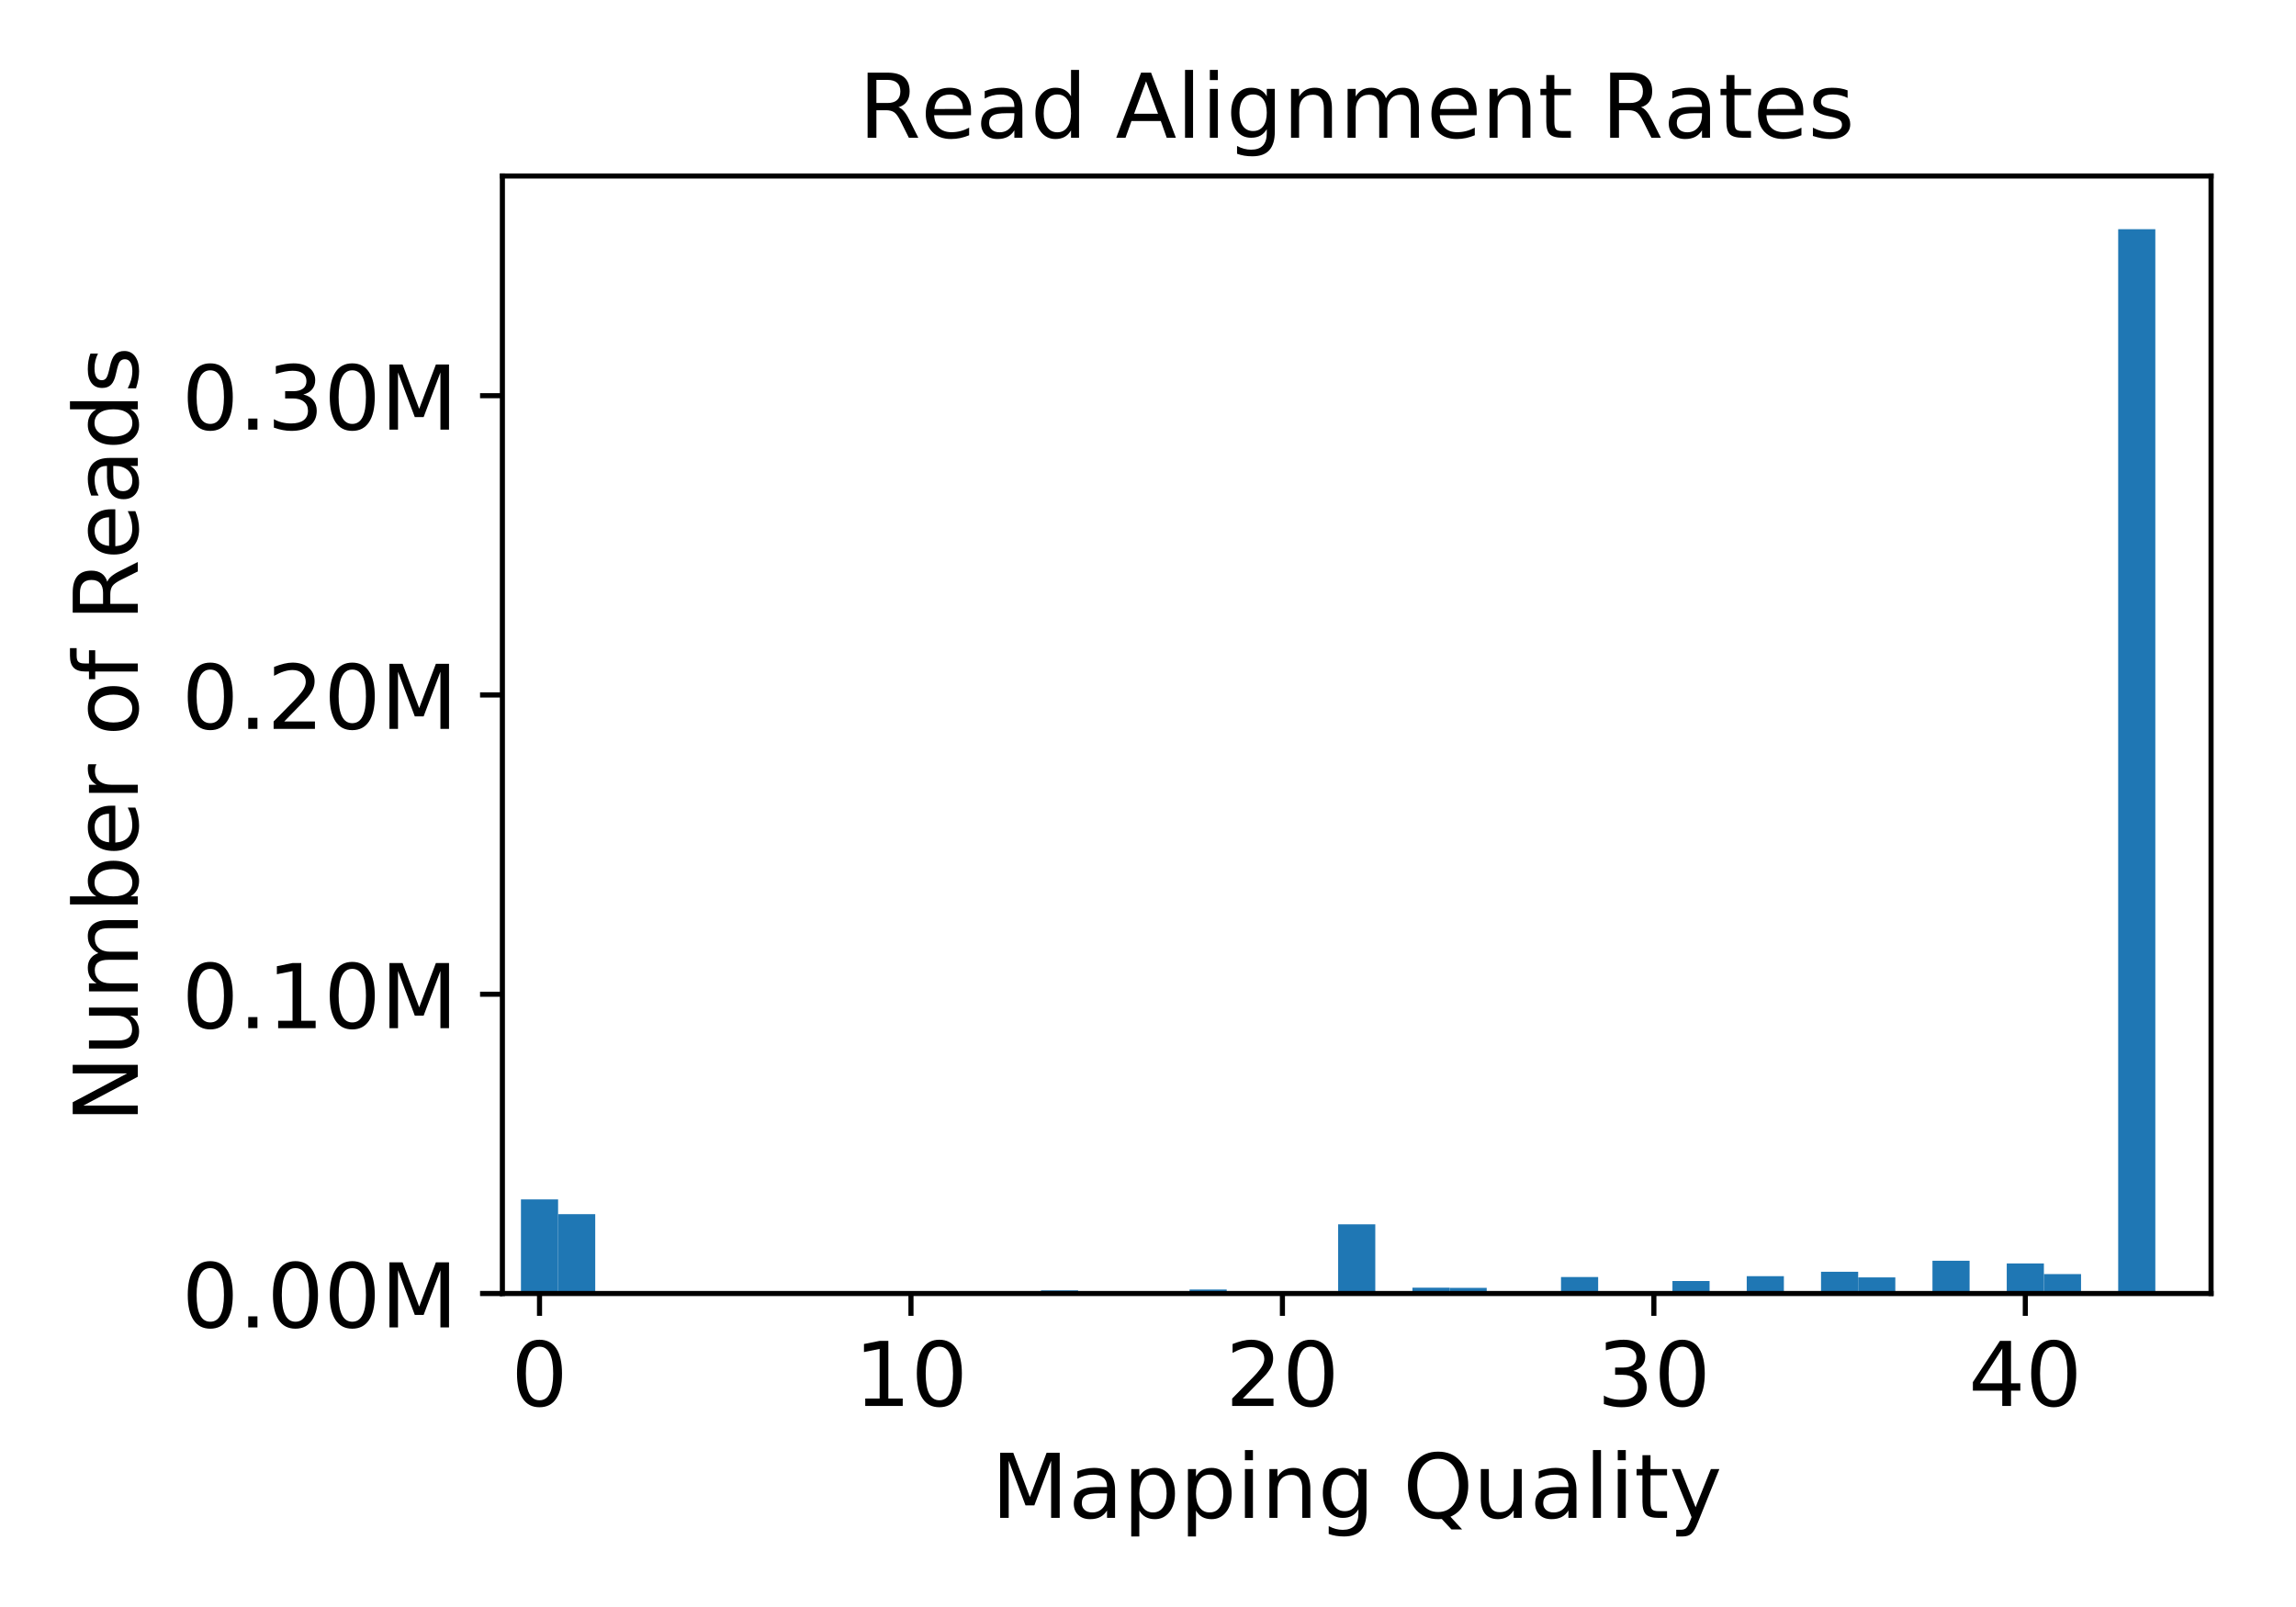
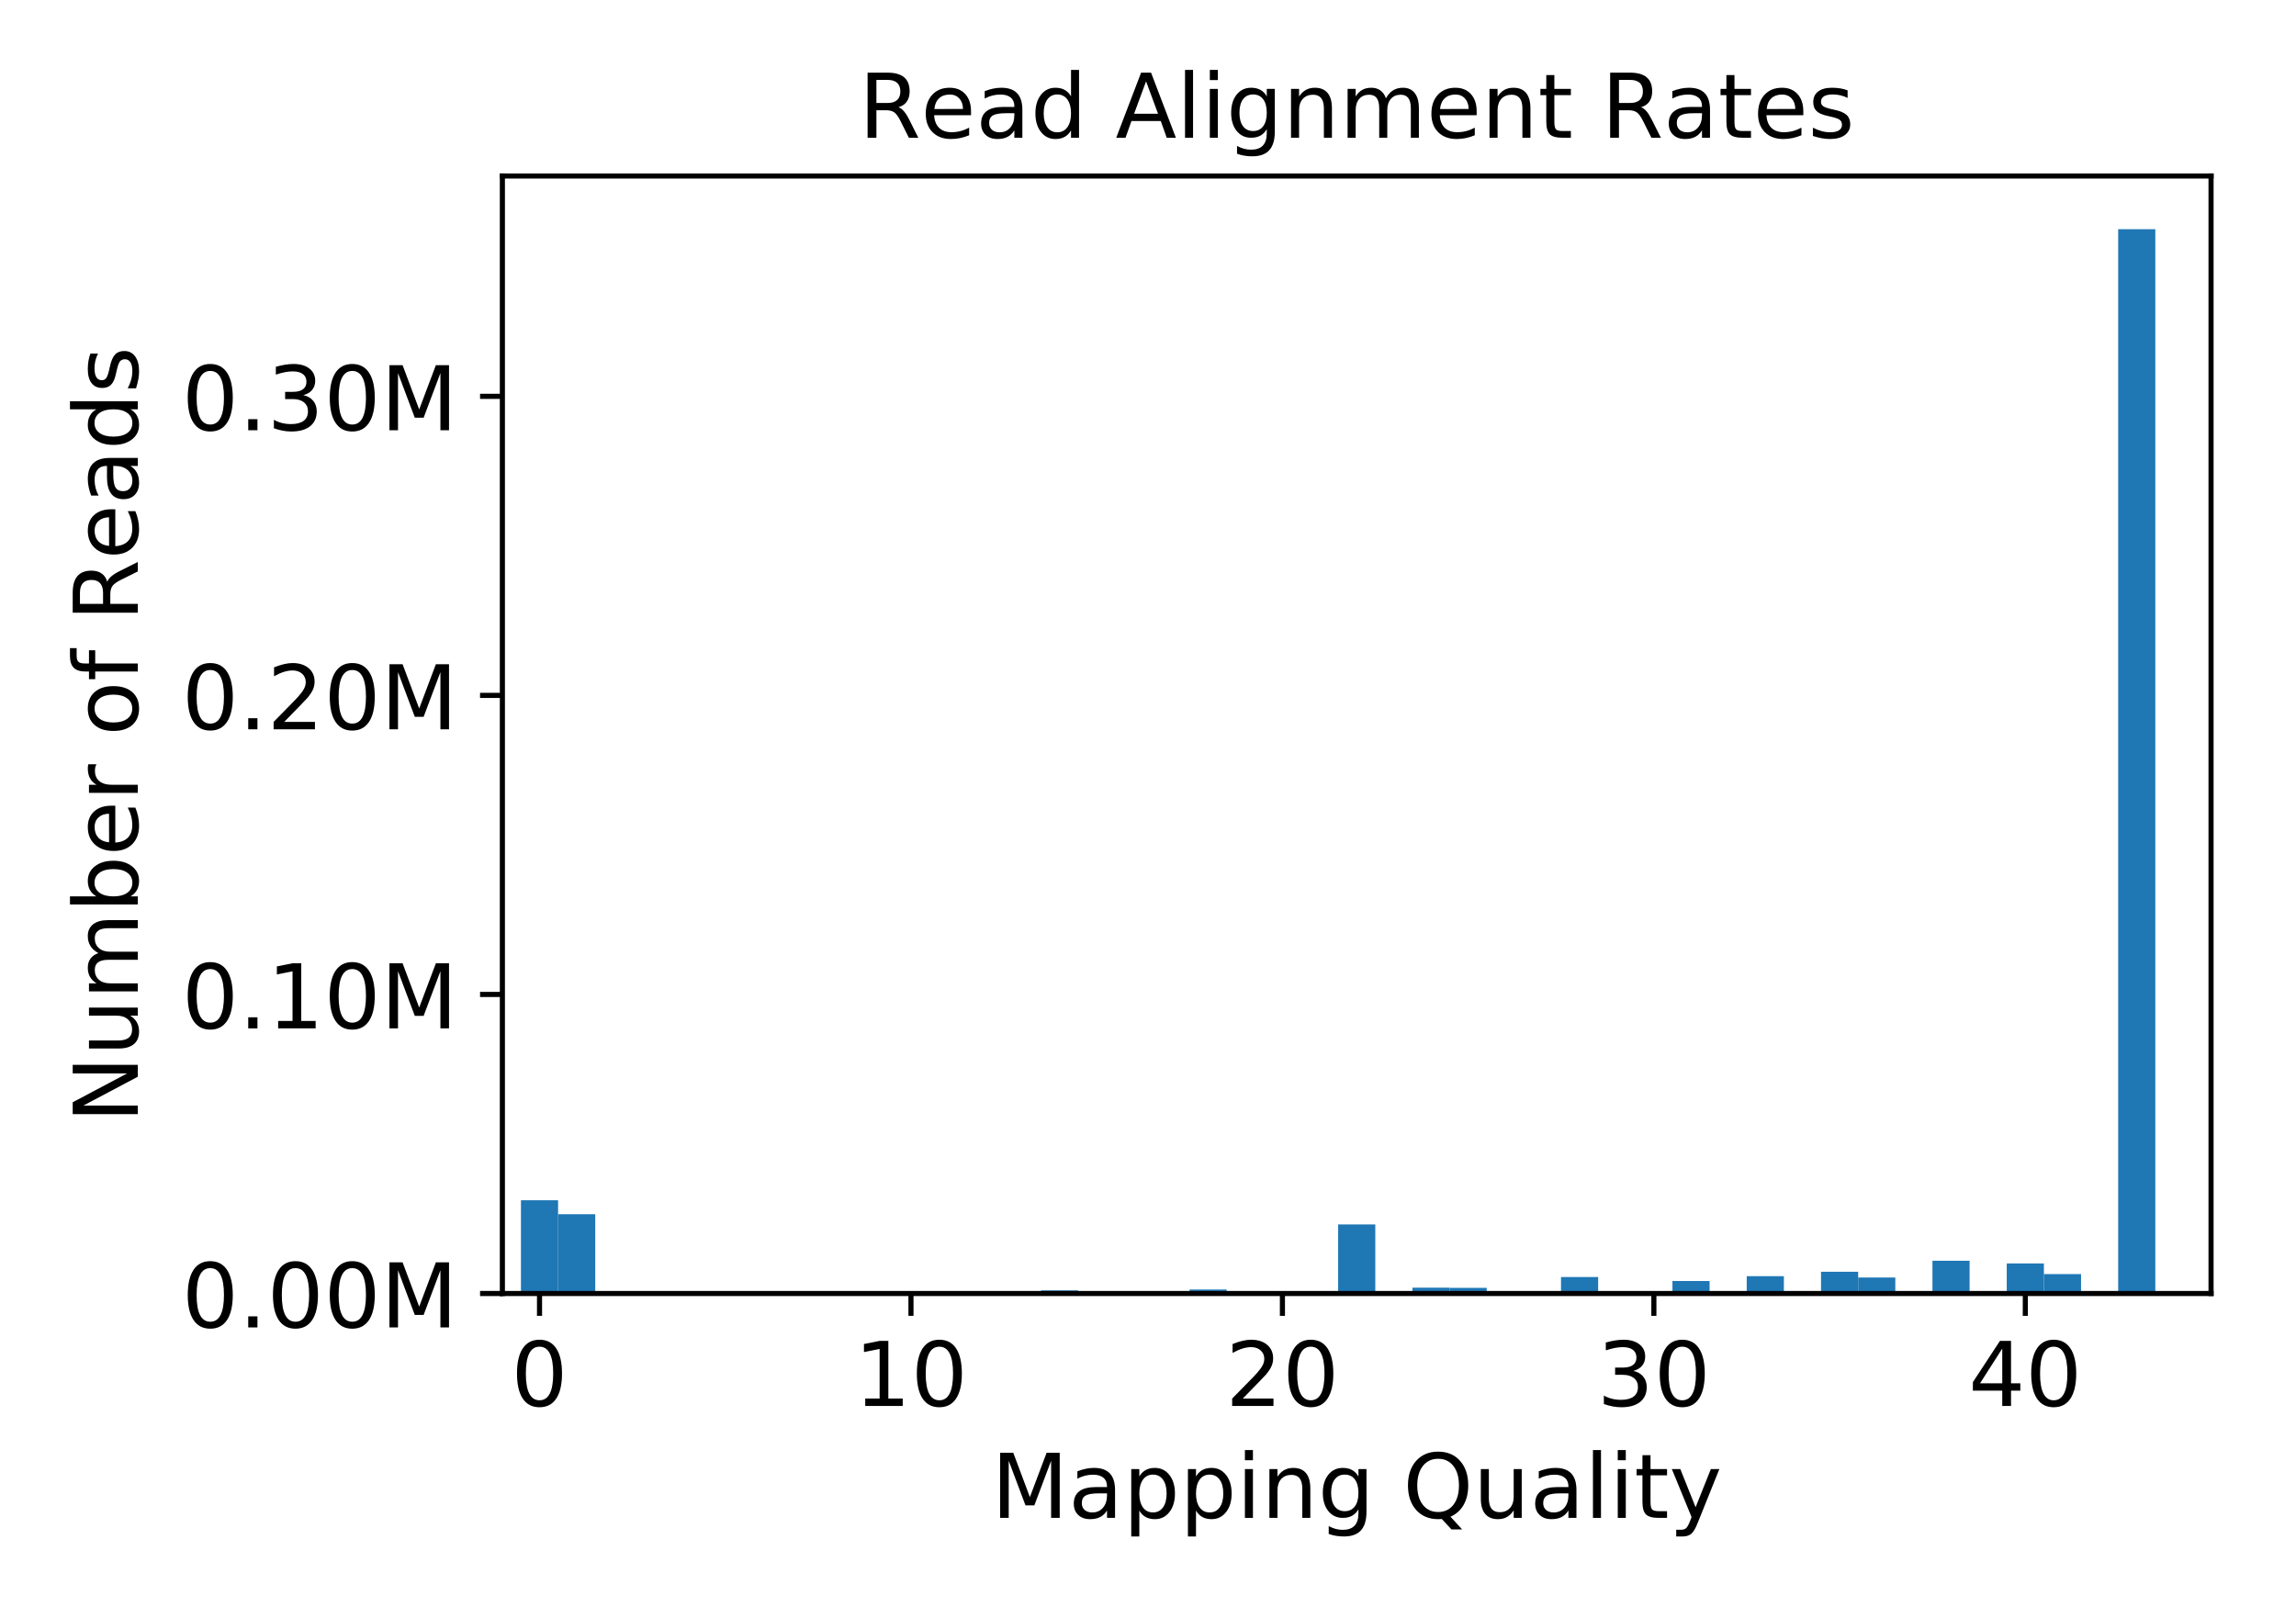
<svg xmlns="http://www.w3.org/2000/svg" xmlns:xlink="http://www.w3.org/1999/xlink" height="252pt" version="1.1" viewBox="0 0 360 252" width="360pt">
  <defs>
    <style type="text/css">
*{stroke-linecap:butt;stroke-linejoin:round;}
  </style>
  </defs>
  <g id="figure_1">
    <g id="patch_1">
      <path d="M 0 252  L 360 252  L 360 0  L 0 0  z " style="fill:#ffffff;" />
    </g>
    <g id="axes_1">
      <g id="patch_2">
        <path d="M 78.77 202.84  L 346.68 202.84  L 346.68 27.6  L 78.77 27.6  z " style="fill:#ffffff;" />
      </g>
      <g id="patch_3">
-         <path clip-path="url(#p0986127c9c)" d="M 81.682 202.84  L 87.506 202.84  L 87.506 188.084  L 81.682 188.084  z " style="fill:#1f77b4;" />
+         <path clip-path="url(#pb9f68a616e)" d="M 81.682 202.84  L 87.506 202.84  L 87.506 188.222  L 81.682 188.222  z " style="fill:#1f77b4;" />
      </g>
      <g id="patch_4">
-         <path clip-path="url(#p0986127c9c)" d="M 87.506 202.84  L 93.33 202.84  L 93.33 190.395  L 87.506 190.395  z " style="fill:#1f77b4;" />
+         <path clip-path="url(#pb9f68a616e)" d="M 87.506 202.84  L 93.33 202.84  L 93.33 190.405  L 87.506 190.405  z " style="fill:#1f77b4;" />
      </g>
      <g id="patch_5">
-         <path clip-path="url(#p0986127c9c)" d="M 93.33 202.84  L 99.154 202.84  L 99.154 202.825  L 93.33 202.825  z " style="fill:#1f77b4;" />
+         <path clip-path="url(#pb9f68a616e)" d="M 93.33 202.84  L 99.154 202.84  L 99.154 202.825  L 93.33 202.825  z " style="fill:#1f77b4;" />
      </g>
      <g id="patch_6">
-         <path clip-path="url(#p0986127c9c)" d="M 99.154 202.84  L 104.979 202.84  L 104.979 202.84  L 99.154 202.84  z " style="fill:#1f77b4;" />
+         <path clip-path="url(#pb9f68a616e)" d="M 99.154 202.84  L 104.979 202.84  L 104.979 202.84  L 99.154 202.84  z " style="fill:#1f77b4;" />
      </g>
      <g id="patch_7">
-         <path clip-path="url(#p0986127c9c)" d="M 104.979 202.84  L 110.803 202.84  L 110.803 202.84  L 104.979 202.84  z " style="fill:#1f77b4;" />
+         <path clip-path="url(#pb9f68a616e)" d="M 104.979 202.84  L 110.803 202.84  L 110.803 202.84  L 104.979 202.84  z " style="fill:#1f77b4;" />
      </g>
      <g id="patch_8">
-         <path clip-path="url(#p0986127c9c)" d="M 110.803 202.84  L 116.627 202.84  L 116.627 202.84  L 110.803 202.84  z " style="fill:#1f77b4;" />
+         <path clip-path="url(#pb9f68a616e)" d="M 110.803 202.84  L 116.627 202.84  L 116.627 202.84  L 110.803 202.84  z " style="fill:#1f77b4;" />
      </g>
      <g id="patch_9">
-         <path clip-path="url(#p0986127c9c)" d="M 116.627 202.84  L 122.451 202.84  L 122.451 202.84  L 116.627 202.84  z " style="fill:#1f77b4;" />
+         <path clip-path="url(#pb9f68a616e)" d="M 116.627 202.84  L 122.451 202.84  L 122.451 202.84  L 116.627 202.84  z " style="fill:#1f77b4;" />
      </g>
      <g id="patch_10">
-         <path clip-path="url(#p0986127c9c)" d="M 122.451 202.84  L 128.275 202.84  L 128.275 202.84  L 122.451 202.84  z " style="fill:#1f77b4;" />
+         <path clip-path="url(#pb9f68a616e)" d="M 122.451 202.84  L 128.275 202.84  L 128.275 202.84  L 122.451 202.84  z " style="fill:#1f77b4;" />
      </g>
      <g id="patch_11">
-         <path clip-path="url(#p0986127c9c)" d="M 128.275 202.84  L 134.099 202.84  L 134.099 202.84  L 128.275 202.84  z " style="fill:#1f77b4;" />
+         <path clip-path="url(#pb9f68a616e)" d="M 128.275 202.84  L 134.099 202.84  L 134.099 202.84  L 128.275 202.84  z " style="fill:#1f77b4;" />
      </g>
      <g id="patch_12">
-         <path clip-path="url(#p0986127c9c)" d="M 134.099 202.84  L 139.923 202.84  L 139.923 202.664  L 134.099 202.664  z " style="fill:#1f77b4;" />
+         <path clip-path="url(#pb9f68a616e)" d="M 134.099 202.84  L 139.923 202.84  L 139.923 202.665  L 134.099 202.665  z " style="fill:#1f77b4;" />
      </g>
      <g id="patch_13">
-         <path clip-path="url(#p0986127c9c)" d="M 139.923 202.84  L 145.748 202.84  L 145.748 202.84  L 139.923 202.84  z " style="fill:#1f77b4;" />
+         <path clip-path="url(#pb9f68a616e)" d="M 139.923 202.84  L 145.748 202.84  L 145.748 202.84  L 139.923 202.84  z " style="fill:#1f77b4;" />
      </g>
      <g id="patch_14">
-         <path clip-path="url(#p0986127c9c)" d="M 145.748 202.84  L 151.572 202.84  L 151.572 202.827  L 145.748 202.827  z " style="fill:#1f77b4;" />
+         <path clip-path="url(#pb9f68a616e)" d="M 145.748 202.84  L 151.572 202.84  L 151.572 202.827  L 145.748 202.827  z " style="fill:#1f77b4;" />
      </g>
      <g id="patch_15">
-         <path clip-path="url(#p0986127c9c)" d="M 151.572 202.84  L 157.396 202.84  L 157.396 202.825  L 151.572 202.825  z " style="fill:#1f77b4;" />
+         <path clip-path="url(#pb9f68a616e)" d="M 151.572 202.84  L 157.396 202.84  L 157.396 202.825  L 151.572 202.825  z " style="fill:#1f77b4;" />
      </g>
      <g id="patch_16">
-         <path clip-path="url(#p0986127c9c)" d="M 157.396 202.84  L 163.22 202.84  L 163.22 202.84  L 157.396 202.84  z " style="fill:#1f77b4;" />
+         <path clip-path="url(#pb9f68a616e)" d="M 157.396 202.84  L 163.22 202.84  L 163.22 202.84  L 157.396 202.84  z " style="fill:#1f77b4;" />
      </g>
      <g id="patch_17">
-         <path clip-path="url(#p0986127c9c)" d="M 163.22 202.84  L 169.044 202.84  L 169.044 202.351  L 163.22 202.351  z " style="fill:#1f77b4;" />
+         <path clip-path="url(#pb9f68a616e)" d="M 163.22 202.84  L 169.044 202.84  L 169.044 202.35  L 163.22 202.35  z " style="fill:#1f77b4;" />
      </g>
      <g id="patch_18">
-         <path clip-path="url(#p0986127c9c)" d="M 169.044 202.84  L 174.868 202.84  L 174.868 202.84  L 169.044 202.84  z " style="fill:#1f77b4;" />
+         <path clip-path="url(#pb9f68a616e)" d="M 169.044 202.84  L 174.868 202.84  L 174.868 202.84  L 169.044 202.84  z " style="fill:#1f77b4;" />
      </g>
      <g id="patch_19">
-         <path clip-path="url(#p0986127c9c)" d="M 174.868 202.84  L 180.692 202.84  L 180.692 202.741  L 174.868 202.741  z " style="fill:#1f77b4;" />
+         <path clip-path="url(#pb9f68a616e)" d="M 174.868 202.84  L 180.692 202.84  L 180.692 202.741  L 174.868 202.741  z " style="fill:#1f77b4;" />
      </g>
      <g id="patch_20">
-         <path clip-path="url(#p0986127c9c)" d="M 180.692 202.84  L 186.516 202.84  L 186.516 202.817  L 180.692 202.817  z " style="fill:#1f77b4;" />
+         <path clip-path="url(#pb9f68a616e)" d="M 180.692 202.84  L 186.516 202.84  L 186.516 202.82  L 180.692 202.82  z " style="fill:#1f77b4;" />
      </g>
      <g id="patch_21">
-         <path clip-path="url(#p0986127c9c)" d="M 186.516 202.84  L 192.341 202.84  L 192.341 202.213  L 186.516 202.213  z " style="fill:#1f77b4;" />
+         <path clip-path="url(#pb9f68a616e)" d="M 186.516 202.84  L 192.341 202.84  L 192.341 202.215  L 186.516 202.215  z " style="fill:#1f77b4;" />
      </g>
      <g id="patch_22">
-         <path clip-path="url(#p0986127c9c)" d="M 192.341 202.84  L 198.165 202.84  L 198.165 202.84  L 192.341 202.84  z " style="fill:#1f77b4;" />
+         <path clip-path="url(#pb9f68a616e)" d="M 192.341 202.84  L 198.165 202.84  L 198.165 202.84  L 192.341 202.84  z " style="fill:#1f77b4;" />
      </g>
      <g id="patch_23">
-         <path clip-path="url(#p0986127c9c)" d="M 198.165 202.84  L 203.989 202.84  L 203.989 202.84  L 198.165 202.84  z " style="fill:#1f77b4;" />
+         <path clip-path="url(#pb9f68a616e)" d="M 198.165 202.84  L 203.989 202.84  L 203.989 202.84  L 198.165 202.84  z " style="fill:#1f77b4;" />
      </g>
      <g id="patch_24">
-         <path clip-path="url(#p0986127c9c)" d="M 203.989 202.84  L 209.813 202.84  L 209.813 202.787  L 203.989 202.787  z " style="fill:#1f77b4;" />
+         <path clip-path="url(#pb9f68a616e)" d="M 203.989 202.84  L 209.813 202.84  L 209.813 202.79  L 203.989 202.79  z " style="fill:#1f77b4;" />
      </g>
      <g id="patch_25">
-         <path clip-path="url(#p0986127c9c)" d="M 209.813 202.84  L 215.637 202.84  L 215.637 191.991  L 209.813 191.991  z " style="fill:#1f77b4;" />
+         <path clip-path="url(#pb9f68a616e)" d="M 209.813 202.84  L 215.637 202.84  L 215.637 192.007  L 209.813 192.007  z " style="fill:#1f77b4;" />
      </g>
      <g id="patch_26">
-         <path clip-path="url(#p0986127c9c)" d="M 215.637 202.84  L 221.461 202.84  L 221.461 202.84  L 215.637 202.84  z " style="fill:#1f77b4;" />
+         <path clip-path="url(#pb9f68a616e)" d="M 215.637 202.84  L 221.461 202.84  L 221.461 202.84  L 215.637 202.84  z " style="fill:#1f77b4;" />
      </g>
      <g id="patch_27">
-         <path clip-path="url(#p0986127c9c)" d="M 221.461 202.84  L 227.285 202.84  L 227.285 201.923  L 221.461 201.923  z " style="fill:#1f77b4;" />
+         <path clip-path="url(#pb9f68a616e)" d="M 221.461 202.84  L 227.285 202.84  L 227.285 201.925  L 221.461 201.925  z " style="fill:#1f77b4;" />
      </g>
      <g id="patch_28">
-         <path clip-path="url(#p0986127c9c)" d="M 227.285 202.84  L 233.109 202.84  L 233.109 201.955  L 227.285 201.955  z " style="fill:#1f77b4;" />
+         <path clip-path="url(#pb9f68a616e)" d="M 227.285 202.84  L 233.109 202.84  L 233.109 201.956  L 227.285 201.956  z " style="fill:#1f77b4;" />
      </g>
      <g id="patch_29">
-         <path clip-path="url(#p0986127c9c)" d="M 233.109 202.84  L 238.934 202.84  L 238.934 202.84  L 233.109 202.84  z " style="fill:#1f77b4;" />
+         <path clip-path="url(#pb9f68a616e)" d="M 233.109 202.84  L 238.934 202.84  L 238.934 202.84  L 233.109 202.84  z " style="fill:#1f77b4;" />
      </g>
      <g id="patch_30">
-         <path clip-path="url(#p0986127c9c)" d="M 238.934 202.84  L 244.758 202.84  L 244.758 202.84  L 238.934 202.84  z " style="fill:#1f77b4;" />
+         <path clip-path="url(#pb9f68a616e)" d="M 238.934 202.84  L 244.758 202.84  L 244.758 202.84  L 238.934 202.84  z " style="fill:#1f77b4;" />
      </g>
      <g id="patch_31">
-         <path clip-path="url(#p0986127c9c)" d="M 244.758 202.84  L 250.582 202.84  L 250.582 200.253  L 244.758 200.253  z " style="fill:#1f77b4;" />
+         <path clip-path="url(#pb9f68a616e)" d="M 244.758 202.84  L 250.582 202.84  L 250.582 200.254  L 244.758 200.254  z " style="fill:#1f77b4;" />
      </g>
      <g id="patch_32">
-         <path clip-path="url(#p0986127c9c)" d="M 250.582 202.84  L 256.406 202.84  L 256.406 202.84  L 250.582 202.84  z " style="fill:#1f77b4;" />
+         <path clip-path="url(#pb9f68a616e)" d="M 250.582 202.84  L 256.406 202.84  L 256.406 202.84  L 250.582 202.84  z " style="fill:#1f77b4;" />
      </g>
      <g id="patch_33">
-         <path clip-path="url(#p0986127c9c)" d="M 256.406 202.84  L 262.23 202.84  L 262.23 202.84  L 256.406 202.84  z " style="fill:#1f77b4;" />
+         <path clip-path="url(#pb9f68a616e)" d="M 256.406 202.84  L 262.23 202.84  L 262.23 202.84  L 256.406 202.84  z " style="fill:#1f77b4;" />
      </g>
      <g id="patch_34">
-         <path clip-path="url(#p0986127c9c)" d="M 262.23 202.84  L 268.054 202.84  L 268.054 200.877  L 262.23 200.877  z " style="fill:#1f77b4;" />
+         <path clip-path="url(#pb9f68a616e)" d="M 262.23 202.84  L 268.054 202.84  L 268.054 200.879  L 262.23 200.879  z " style="fill:#1f77b4;" />
      </g>
      <g id="patch_35">
-         <path clip-path="url(#p0986127c9c)" d="M 268.054 202.84  L 273.878 202.84  L 273.878 202.84  L 268.054 202.84  z " style="fill:#1f77b4;" />
+         <path clip-path="url(#pb9f68a616e)" d="M 268.054 202.84  L 273.878 202.84  L 273.878 202.84  L 268.054 202.84  z " style="fill:#1f77b4;" />
      </g>
      <g id="patch_36">
-         <path clip-path="url(#p0986127c9c)" d="M 273.878 202.84  L 279.702 202.84  L 279.702 200.122  L 273.878 200.122  z " style="fill:#1f77b4;" />
+         <path clip-path="url(#pb9f68a616e)" d="M 273.878 202.84  L 279.702 202.84  L 279.702 200.123  L 273.878 200.123  z " style="fill:#1f77b4;" />
      </g>
      <g id="patch_37">
-         <path clip-path="url(#p0986127c9c)" d="M 279.702 202.84  L 285.527 202.84  L 285.527 202.82  L 279.702 202.82  z " style="fill:#1f77b4;" />
+         <path clip-path="url(#pb9f68a616e)" d="M 279.702 202.84  L 285.527 202.84  L 285.527 202.82  L 279.702 202.82  z " style="fill:#1f77b4;" />
      </g>
      <g id="patch_38">
-         <path clip-path="url(#p0986127c9c)" d="M 285.527 202.84  L 291.351 202.84  L 291.351 199.428  L 285.527 199.428  z " style="fill:#1f77b4;" />
+         <path clip-path="url(#pb9f68a616e)" d="M 285.527 202.84  L 291.351 202.84  L 291.351 199.428  L 285.527 199.428  z " style="fill:#1f77b4;" />
      </g>
      <g id="patch_39">
-         <path clip-path="url(#p0986127c9c)" d="M 291.351 202.84  L 297.175 202.84  L 297.175 200.312  L 291.351 200.312  z " style="fill:#1f77b4;" />
+         <path clip-path="url(#pb9f68a616e)" d="M 291.351 202.84  L 297.175 202.84  L 297.175 200.333  L 291.351 200.333  z " style="fill:#1f77b4;" />
      </g>
      <g id="patch_40">
-         <path clip-path="url(#p0986127c9c)" d="M 297.175 202.84  L 302.999 202.84  L 302.999 202.683  L 297.175 202.683  z " style="fill:#1f77b4;" />
+         <path clip-path="url(#pb9f68a616e)" d="M 297.175 202.84  L 302.999 202.84  L 302.999 202.686  L 297.175 202.686  z " style="fill:#1f77b4;" />
      </g>
      <g id="patch_41">
-         <path clip-path="url(#p0986127c9c)" d="M 302.999 202.84  L 308.823 202.84  L 308.823 197.706  L 302.999 197.706  z " style="fill:#1f77b4;" />
+         <path clip-path="url(#pb9f68a616e)" d="M 302.999 202.84  L 308.823 202.84  L 308.823 197.706  L 302.999 197.706  z " style="fill:#1f77b4;" />
      </g>
      <g id="patch_42">
-         <path clip-path="url(#p0986127c9c)" d="M 308.823 202.84  L 314.647 202.84  L 314.647 202.805  L 308.823 202.805  z " style="fill:#1f77b4;" />
+         <path clip-path="url(#pb9f68a616e)" d="M 308.823 202.84  L 314.647 202.84  L 314.647 202.805  L 308.823 202.805  z " style="fill:#1f77b4;" />
      </g>
      <g id="patch_43">
-         <path clip-path="url(#p0986127c9c)" d="M 314.647 202.84  L 320.471 202.84  L 320.471 198.128  L 314.647 198.128  z " style="fill:#1f77b4;" />
+         <path clip-path="url(#pb9f68a616e)" d="M 314.647 202.84  L 320.471 202.84  L 320.471 198.126  L 314.647 198.126  z " style="fill:#1f77b4;" />
      </g>
      <g id="patch_44">
-         <path clip-path="url(#p0986127c9c)" d="M 320.471 202.84  L 326.296 202.84  L 326.296 199.793  L 320.471 199.793  z " style="fill:#1f77b4;" />
+         <path clip-path="url(#pb9f68a616e)" d="M 320.471 202.84  L 326.296 202.84  L 326.296 199.791  L 320.471 199.791  z " style="fill:#1f77b4;" />
      </g>
      <g id="patch_45">
-         <path clip-path="url(#p0986127c9c)" d="M 326.296 202.84  L 332.12 202.84  L 332.12 202.76  L 326.296 202.76  z " style="fill:#1f77b4;" />
+         <path clip-path="url(#pb9f68a616e)" d="M 326.296 202.84  L 332.12 202.84  L 332.12 202.823  L 326.296 202.823  z " style="fill:#1f77b4;" />
      </g>
      <g id="patch_46">
-         <path clip-path="url(#p0986127c9c)" d="M 332.12 202.84  L 337.944 202.84  L 337.944 35.945  L 332.12 35.945  z " style="fill:#1f77b4;" />
+         <path clip-path="url(#pb9f68a616e)" d="M 332.12 202.84  L 337.944 202.84  L 337.944 35.945  L 332.12 35.945  z " style="fill:#1f77b4;" />
      </g>
      <g id="matplotlib.axis_1">
        <g id="xtick_1">
          <g id="line2d_1">
            <defs>
-               <path d="M 0 0  L 0 3.5  " id="mf2d8d51440" style="stroke:#000000;stroke-width:0.8;" />
-             </defs>
-             <g>
-               <use style="stroke:#000000;stroke-width:0.8;" x="84.594" xlink:href="#mf2d8d51440" y="202.84" />
+               <path d="M 0 0  L 0 3.5  " id="m7ce07e2cda" style="stroke:#000000;stroke-width:0.8;" />
+             </defs>
+             <g>
+               <use style="stroke:#000000;stroke-width:0.8;" x="84.594" xlink:href="#m7ce07e2cda" y="202.84" />
            </g>
          </g>
          <g id="text_1">
            <defs>
              <path d="M 31.781 66.406  Q 24.172 66.406 20.328 58.906  Q 16.5 51.422 16.5 36.375  Q 16.5 21.391 20.328 13.891  Q 24.172 6.391 31.781 6.391  Q 39.453 6.391 43.281 13.891  Q 47.125 21.391 47.125 36.375  Q 47.125 51.422 43.281 58.906  Q 39.453 66.406 31.781 66.406  z M 31.781 74.219  Q 44.047 74.219 50.516 64.516  Q 56.984 54.828 56.984 36.375  Q 56.984 17.969 50.516 8.266  Q 44.047 -1.422 31.781 -1.422  Q 19.531 -1.422 13.062 8.266  Q 6.594 17.969 6.594 36.375  Q 6.594 54.828 13.062 64.516  Q 19.531 74.219 31.781 74.219  z " id="DejaVuSans-30" />
            </defs>
            <g transform="translate(80.14038 220.4778)scale(0.14 -0.14)">
              <use xlink:href="#DejaVuSans-30" />
            </g>
          </g>
        </g>
        <g id="xtick_2">
          <g id="line2d_2">
            <g>
-               <use style="stroke:#000000;stroke-width:0.8;" x="142.835" xlink:href="#mf2d8d51440" y="202.84" />
+               <use style="stroke:#000000;stroke-width:0.8;" x="142.835" xlink:href="#m7ce07e2cda" y="202.84" />
            </g>
          </g>
          <g id="text_2">
            <defs>
              <path d="M 12.406 8.297  L 28.516 8.297  L 28.516 63.922  L 10.984 60.406  L 10.984 69.391  L 28.422 72.906  L 38.281 72.906  L 38.281 8.297  L 54.391 8.297  L 54.391 0  L 12.406 0  z " id="DejaVuSans-31" />
            </defs>
            <g transform="translate(133.9279 220.4778)scale(0.14 -0.14)">
              <use xlink:href="#DejaVuSans-31" />
              <use x="63.623" xlink:href="#DejaVuSans-30" />
            </g>
          </g>
        </g>
        <g id="xtick_3">
          <g id="line2d_3">
            <g>
-               <use style="stroke:#000000;stroke-width:0.8;" x="201.077" xlink:href="#mf2d8d51440" y="202.84" />
+               <use style="stroke:#000000;stroke-width:0.8;" x="201.077" xlink:href="#m7ce07e2cda" y="202.84" />
            </g>
          </g>
          <g id="text_3">
            <defs>
              <path d="M 19.188 8.297  L 53.609 8.297  L 53.609 0  L 7.328 0  L 7.328 8.297  Q 12.938 14.109 22.625 23.891  Q 32.328 33.688 34.812 36.531  Q 39.547 41.844 41.422 45.531  Q 43.312 49.219 43.312 52.781  Q 43.312 58.594 39.234 62.25  Q 35.156 65.922 28.609 65.922  Q 23.969 65.922 18.812 64.312  Q 13.672 62.703 7.812 59.422  L 7.812 69.391  Q 13.766 71.781 18.938 73  Q 24.125 74.219 28.422 74.219  Q 39.75 74.219 46.484 68.547  Q 53.219 62.891 53.219 53.422  Q 53.219 48.922 51.531 44.891  Q 49.859 40.875 45.406 35.406  Q 44.188 33.984 37.641 27.219  Q 31.109 20.453 19.188 8.297  z " id="DejaVuSans-32" />
            </defs>
            <g transform="translate(192.1692 220.4778)scale(0.14 -0.14)">
              <use xlink:href="#DejaVuSans-32" />
              <use x="63.623" xlink:href="#DejaVuSans-30" />
            </g>
          </g>
        </g>
        <g id="xtick_4">
          <g id="line2d_4">
            <g>
-               <use style="stroke:#000000;stroke-width:0.8;" x="259.318" xlink:href="#mf2d8d51440" y="202.84" />
+               <use style="stroke:#000000;stroke-width:0.8;" x="259.318" xlink:href="#m7ce07e2cda" y="202.84" />
            </g>
          </g>
          <g id="text_4">
            <defs>
              <path d="M 40.578 39.312  Q 47.656 37.797 51.625 33  Q 55.609 28.219 55.609 21.188  Q 55.609 10.406 48.188 4.484  Q 40.766 -1.422 27.094 -1.422  Q 22.516 -1.422 17.656 -0.516  Q 12.797 0.391 7.625 2.203  L 7.625 11.719  Q 11.719 9.328 16.594 8.109  Q 21.484 6.891 26.812 6.891  Q 36.078 6.891 40.938 10.547  Q 45.797 14.203 45.797 21.188  Q 45.797 27.641 41.281 31.266  Q 36.766 34.906 28.719 34.906  L 20.219 34.906  L 20.219 43.016  L 29.109 43.016  Q 36.375 43.016 40.234 45.922  Q 44.094 48.828 44.094 54.297  Q 44.094 59.906 40.109 62.906  Q 36.141 65.922 28.719 65.922  Q 24.656 65.922 20.016 65.031  Q 15.375 64.156 9.812 62.312  L 9.812 71.094  Q 15.438 72.656 20.344 73.438  Q 25.25 74.219 29.594 74.219  Q 40.828 74.219 47.359 69.109  Q 53.906 64.016 53.906 55.328  Q 53.906 49.266 50.438 45.094  Q 46.969 40.922 40.578 39.312  z " id="DejaVuSans-33" />
            </defs>
            <g transform="translate(250.4105 220.4778)scale(0.14 -0.14)">
              <use xlink:href="#DejaVuSans-33" />
              <use x="63.623" xlink:href="#DejaVuSans-30" />
            </g>
          </g>
        </g>
        <g id="xtick_5">
          <g id="line2d_5">
            <g>
-               <use style="stroke:#000000;stroke-width:0.8;" x="317.559" xlink:href="#mf2d8d51440" y="202.84" />
+               <use style="stroke:#000000;stroke-width:0.8;" x="317.559" xlink:href="#m7ce07e2cda" y="202.84" />
            </g>
          </g>
          <g id="text_5">
            <defs>
              <path d="M 37.797 64.312  L 12.891 25.391  L 37.797 25.391  z M 35.203 72.906  L 47.609 72.906  L 47.609 25.391  L 58.016 25.391  L 58.016 17.188  L 47.609 17.188  L 47.609 0  L 37.797 0  L 37.797 17.188  L 4.891 17.188  L 4.891 26.703  z " id="DejaVuSans-34" />
            </defs>
            <g transform="translate(308.6518 220.4778)scale(0.14 -0.14)">
              <use xlink:href="#DejaVuSans-34" />
              <use x="63.623" xlink:href="#DejaVuSans-30" />
            </g>
          </g>
        </g>
        <g id="text_6">
          <defs>
            <path d="M 9.812 72.906  L 24.516 72.906  L 43.109 23.297  L 61.812 72.906  L 76.516 72.906  L 76.516 0  L 66.891 0  L 66.891 64.016  L 48.094 14.016  L 38.188 14.016  L 19.391 64.016  L 19.391 0  L 9.812 0  z " id="DejaVuSans-4d" />
            <path d="M 34.281 27.484  Q 23.391 27.484 19.188 25  Q 14.984 22.516 14.984 16.5  Q 14.984 11.719 18.141 8.906  Q 21.297 6.109 26.703 6.109  Q 34.188 6.109 38.703 11.406  Q 43.219 16.703 43.219 25.484  L 43.219 27.484  z M 52.203 31.203  L 52.203 0  L 43.219 0  L 43.219 8.297  Q 40.141 3.328 35.547 0.953  Q 30.953 -1.422 24.312 -1.422  Q 15.922 -1.422 10.953 3.297  Q 6 8.016 6 15.922  Q 6 25.141 12.172 29.828  Q 18.359 34.516 30.609 34.516  L 43.219 34.516  L 43.219 35.406  Q 43.219 41.609 39.141 45  Q 35.062 48.391 27.688 48.391  Q 23 48.391 18.547 47.266  Q 14.109 46.141 10.016 43.891  L 10.016 52.203  Q 14.938 54.109 19.578 55.047  Q 24.219 56 28.609 56  Q 40.484 56 46.344 49.844  Q 52.203 43.703 52.203 31.203  z " id="DejaVuSans-61" />
            <path d="M 18.109 8.203  L 18.109 -20.797  L 9.078 -20.797  L 9.078 54.688  L 18.109 54.688  L 18.109 46.391  Q 20.953 51.266 25.266 53.625  Q 29.594 56 35.594 56  Q 45.562 56 51.781 48.094  Q 58.016 40.188 58.016 27.297  Q 58.016 14.406 51.781 6.484  Q 45.562 -1.422 35.594 -1.422  Q 29.594 -1.422 25.266 0.953  Q 20.953 3.328 18.109 8.203  z M 48.688 27.297  Q 48.688 37.203 44.609 42.844  Q 40.531 48.484 33.406 48.484  Q 26.266 48.484 22.188 42.844  Q 18.109 37.203 18.109 27.297  Q 18.109 17.391 22.188 11.75  Q 26.266 6.109 33.406 6.109  Q 40.531 6.109 44.609 11.75  Q 48.688 17.391 48.688 27.297  z " id="DejaVuSans-70" />
            <path d="M 9.422 54.688  L 18.406 54.688  L 18.406 0  L 9.422 0  z M 9.422 75.984  L 18.406 75.984  L 18.406 64.594  L 9.422 64.594  z " id="DejaVuSans-69" />
            <path d="M 54.891 33.016  L 54.891 0  L 45.906 0  L 45.906 32.719  Q 45.906 40.484 42.875 44.328  Q 39.844 48.188 33.797 48.188  Q 26.516 48.188 22.312 43.547  Q 18.109 38.922 18.109 30.906  L 18.109 0  L 9.078 0  L 9.078 54.688  L 18.109 54.688  L 18.109 46.188  Q 21.344 51.125 25.703 53.562  Q 30.078 56 35.797 56  Q 45.219 56 50.047 50.172  Q 54.891 44.344 54.891 33.016  z " id="DejaVuSans-6e" />
            <path d="M 45.406 27.984  Q 45.406 37.75 41.375 43.109  Q 37.359 48.484 30.078 48.484  Q 22.859 48.484 18.828 43.109  Q 14.797 37.75 14.797 27.984  Q 14.797 18.266 18.828 12.891  Q 22.859 7.516 30.078 7.516  Q 37.359 7.516 41.375 12.891  Q 45.406 18.266 45.406 27.984  z M 54.391 6.781  Q 54.391 -7.172 48.188 -13.984  Q 42 -20.797 29.203 -20.797  Q 24.469 -20.797 20.266 -20.094  Q 16.062 -19.391 12.109 -17.922  L 12.109 -9.188  Q 16.062 -11.328 19.922 -12.344  Q 23.781 -13.375 27.781 -13.375  Q 36.625 -13.375 41.016 -8.766  Q 45.406 -4.156 45.406 5.172  L 45.406 9.625  Q 42.625 4.781 38.281 2.391  Q 33.938 0 27.875 0  Q 17.828 0 11.672 7.656  Q 5.516 15.328 5.516 27.984  Q 5.516 40.672 11.672 48.328  Q 17.828 56 27.875 56  Q 33.938 56 38.281 53.609  Q 42.625 51.219 45.406 46.391  L 45.406 54.688  L 54.391 54.688  z " id="DejaVuSans-67" />
            <path id="DejaVuSans-20" />
            <path d="M 39.406 66.219  Q 28.656 66.219 22.328 58.203  Q 16.016 50.203 16.016 36.375  Q 16.016 22.609 22.328 14.594  Q 28.656 6.594 39.406 6.594  Q 50.141 6.594 56.422 14.594  Q 62.703 22.609 62.703 36.375  Q 62.703 50.203 56.422 58.203  Q 50.141 66.219 39.406 66.219  z M 53.219 1.312  L 66.219 -12.891  L 54.297 -12.891  L 43.5 -1.219  Q 41.891 -1.312 41.031 -1.359  Q 40.188 -1.422 39.406 -1.422  Q 24.031 -1.422 14.812 8.859  Q 5.609 19.141 5.609 36.375  Q 5.609 53.656 14.812 63.938  Q 24.031 74.219 39.406 74.219  Q 54.734 74.219 63.906 63.938  Q 73.094 53.656 73.094 36.375  Q 73.094 23.688 67.984 14.641  Q 62.891 5.609 53.219 1.312  z " id="DejaVuSans-51" />
            <path d="M 8.5 21.578  L 8.5 54.688  L 17.484 54.688  L 17.484 21.922  Q 17.484 14.156 20.5 10.266  Q 23.531 6.391 29.594 6.391  Q 36.859 6.391 41.078 11.031  Q 45.312 15.672 45.312 23.688  L 45.312 54.688  L 54.297 54.688  L 54.297 0  L 45.312 0  L 45.312 8.406  Q 42.047 3.422 37.719 1  Q 33.406 -1.422 27.688 -1.422  Q 18.266 -1.422 13.375 4.438  Q 8.5 10.297 8.5 21.578  z M 31.109 56  z " id="DejaVuSans-75" />
            <path d="M 9.422 75.984  L 18.406 75.984  L 18.406 0  L 9.422 0  z " id="DejaVuSans-6c" />
            <path d="M 18.312 70.219  L 18.312 54.688  L 36.812 54.688  L 36.812 47.703  L 18.312 47.703  L 18.312 18.016  Q 18.312 11.328 20.141 9.422  Q 21.969 7.516 27.594 7.516  L 36.812 7.516  L 36.812 0  L 27.594 0  Q 17.188 0 13.234 3.875  Q 9.281 7.766 9.281 18.016  L 9.281 47.703  L 2.688 47.703  L 2.688 54.688  L 9.281 54.688  L 9.281 70.219  z " id="DejaVuSans-74" />
            <path d="M 32.172 -5.078  Q 28.375 -14.844 24.75 -17.812  Q 21.141 -20.797 15.094 -20.797  L 7.906 -20.797  L 7.906 -13.281  L 13.188 -13.281  Q 16.891 -13.281 18.938 -11.516  Q 21 -9.766 23.484 -3.219  L 25.094 0.875  L 2.984 54.688  L 12.5 54.688  L 29.594 11.922  L 46.688 54.688  L 56.203 54.688  z " id="DejaVuSans-79" />
          </defs>
          <g transform="translate(155.4453 238.0272)scale(0.14 -0.14)">
            <use xlink:href="#DejaVuSans-4d" />
            <use x="86.279" xlink:href="#DejaVuSans-61" />
            <use x="147.559" xlink:href="#DejaVuSans-70" />
            <use x="211.035" xlink:href="#DejaVuSans-70" />
            <use x="274.512" xlink:href="#DejaVuSans-69" />
            <use x="302.295" xlink:href="#DejaVuSans-6e" />
            <use x="365.674" xlink:href="#DejaVuSans-67" />
            <use x="429.15" xlink:href="#DejaVuSans-20" />
            <use x="460.938" xlink:href="#DejaVuSans-51" />
            <use x="539.648" xlink:href="#DejaVuSans-75" />
            <use x="603.027" xlink:href="#DejaVuSans-61" />
            <use x="664.307" xlink:href="#DejaVuSans-6c" />
            <use x="692.09" xlink:href="#DejaVuSans-69" />
            <use x="719.873" xlink:href="#DejaVuSans-74" />
            <use x="759.082" xlink:href="#DejaVuSans-79" />
          </g>
        </g>
      </g>
      <g id="matplotlib.axis_2">
        <g id="ytick_1">
          <g id="line2d_6">
            <defs>
-               <path d="M 0 0  L -3.5 0  " id="m9022a6ce2b" style="stroke:#000000;stroke-width:0.8;" />
-             </defs>
-             <g>
-               <use style="stroke:#000000;stroke-width:0.8;" x="78.77" xlink:href="#m9022a6ce2b" y="202.84" />
+               <path d="M 0 0  L -3.5 0  " id="m512d8fb767" style="stroke:#000000;stroke-width:0.8;" />
+             </defs>
+             <g>
+               <use style="stroke:#000000;stroke-width:0.8;" x="78.77" xlink:href="#m512d8fb767" y="202.84" />
            </g>
          </g>
          <g id="text_7">
            <defs>
              <path d="M 10.688 12.406  L 21 12.406  L 21 0  L 10.688 0  z " id="DejaVuSans-2e" />
            </defs>
            <g transform="translate(28.51875 208.1589)scale(0.14 -0.14)">
              <use xlink:href="#DejaVuSans-30" />
              <use x="63.623" xlink:href="#DejaVuSans-2e" />
              <use x="95.41" xlink:href="#DejaVuSans-30" />
              <use x="159.033" xlink:href="#DejaVuSans-30" />
              <use x="222.656" xlink:href="#DejaVuSans-4d" />
            </g>
          </g>
        </g>
        <g id="ytick_2">
          <g id="line2d_7">
            <g>
-               <use style="stroke:#000000;stroke-width:0.8;" x="78.77" xlink:href="#m9022a6ce2b" y="155.91" />
+               <use style="stroke:#000000;stroke-width:0.8;" x="78.77" xlink:href="#m512d8fb767" y="155.943" />
            </g>
          </g>
          <g id="text_8">
-             <g transform="translate(28.51875 161.2291)scale(0.14 -0.14)">
+             <g transform="translate(28.51875 161.2618)scale(0.14 -0.14)">
              <use xlink:href="#DejaVuSans-30" />
              <use x="63.623" xlink:href="#DejaVuSans-2e" />
              <use x="95.41" xlink:href="#DejaVuSans-31" />
              <use x="159.033" xlink:href="#DejaVuSans-30" />
              <use x="222.656" xlink:href="#DejaVuSans-4d" />
            </g>
          </g>
        </g>
        <g id="ytick_3">
          <g id="line2d_8">
            <g>
-               <use style="stroke:#000000;stroke-width:0.8;" x="78.77" xlink:href="#m9022a6ce2b" y="108.98" />
+               <use style="stroke:#000000;stroke-width:0.8;" x="78.77" xlink:href="#m512d8fb767" y="109.046" />
            </g>
          </g>
          <g id="text_9">
-             <g transform="translate(28.51875 114.2992)scale(0.14 -0.14)">
+             <g transform="translate(28.51875 114.3646)scale(0.14 -0.14)">
              <use xlink:href="#DejaVuSans-30" />
              <use x="63.623" xlink:href="#DejaVuSans-2e" />
              <use x="95.41" xlink:href="#DejaVuSans-32" />
              <use x="159.033" xlink:href="#DejaVuSans-30" />
              <use x="222.656" xlink:href="#DejaVuSans-4d" />
            </g>
          </g>
        </g>
        <g id="ytick_4">
          <g id="line2d_9">
            <g>
-               <use style="stroke:#000000;stroke-width:0.8;" x="78.77" xlink:href="#m9022a6ce2b" y="62.05" />
+               <use style="stroke:#000000;stroke-width:0.8;" x="78.77" xlink:href="#m512d8fb767" y="62.149" />
            </g>
          </g>
          <g id="text_10">
-             <g transform="translate(28.51875 67.36934)scale(0.14 -0.14)">
+             <g transform="translate(28.51875 67.46745)scale(0.14 -0.14)">
              <use xlink:href="#DejaVuSans-30" />
              <use x="63.623" xlink:href="#DejaVuSans-2e" />
              <use x="95.41" xlink:href="#DejaVuSans-33" />
              <use x="159.033" xlink:href="#DejaVuSans-30" />
              <use x="222.656" xlink:href="#DejaVuSans-4d" />
            </g>
          </g>
        </g>
        <g id="text_11">
          <defs>
            <path d="M 9.812 72.906  L 23.094 72.906  L 55.422 11.922  L 55.422 72.906  L 64.984 72.906  L 64.984 0  L 51.703 0  L 19.391 60.984  L 19.391 0  L 9.812 0  z " id="DejaVuSans-4e" />
            <path d="M 52 44.188  Q 55.375 50.25 60.062 53.125  Q 64.75 56 71.094 56  Q 79.641 56 84.281 50.016  Q 88.922 44.047 88.922 33.016  L 88.922 0  L 79.891 0  L 79.891 32.719  Q 79.891 40.578 77.094 44.375  Q 74.312 48.188 68.609 48.188  Q 61.625 48.188 57.562 43.547  Q 53.516 38.922 53.516 30.906  L 53.516 0  L 44.484 0  L 44.484 32.719  Q 44.484 40.625 41.703 44.406  Q 38.922 48.188 33.109 48.188  Q 26.219 48.188 22.156 43.531  Q 18.109 38.875 18.109 30.906  L 18.109 0  L 9.078 0  L 9.078 54.688  L 18.109 54.688  L 18.109 46.188  Q 21.188 51.219 25.484 53.609  Q 29.781 56 35.688 56  Q 41.656 56 45.828 52.969  Q 50 49.953 52 44.188  z " id="DejaVuSans-6d" />
            <path d="M 48.688 27.297  Q 48.688 37.203 44.609 42.844  Q 40.531 48.484 33.406 48.484  Q 26.266 48.484 22.188 42.844  Q 18.109 37.203 18.109 27.297  Q 18.109 17.391 22.188 11.75  Q 26.266 6.109 33.406 6.109  Q 40.531 6.109 44.609 11.75  Q 48.688 17.391 48.688 27.297  z M 18.109 46.391  Q 20.953 51.266 25.266 53.625  Q 29.594 56 35.594 56  Q 45.562 56 51.781 48.094  Q 58.016 40.188 58.016 27.297  Q 58.016 14.406 51.781 6.484  Q 45.562 -1.422 35.594 -1.422  Q 29.594 -1.422 25.266 0.953  Q 20.953 3.328 18.109 8.203  L 18.109 0  L 9.078 0  L 9.078 75.984  L 18.109 75.984  z " id="DejaVuSans-62" />
            <path d="M 56.203 29.594  L 56.203 25.203  L 14.891 25.203  Q 15.484 15.922 20.484 11.062  Q 25.484 6.203 34.422 6.203  Q 39.594 6.203 44.453 7.469  Q 49.312 8.734 54.109 11.281  L 54.109 2.781  Q 49.266 0.734 44.188 -0.344  Q 39.109 -1.422 33.891 -1.422  Q 20.797 -1.422 13.156 6.188  Q 5.516 13.812 5.516 26.812  Q 5.516 40.234 12.766 48.109  Q 20.016 56 32.328 56  Q 43.359 56 49.781 48.891  Q 56.203 41.797 56.203 29.594  z M 47.219 32.234  Q 47.125 39.594 43.094 43.984  Q 39.062 48.391 32.422 48.391  Q 24.906 48.391 20.391 44.141  Q 15.875 39.891 15.188 32.172  z " id="DejaVuSans-65" />
            <path d="M 41.109 46.297  Q 39.594 47.172 37.812 47.578  Q 36.031 48 33.891 48  Q 26.266 48 22.188 43.047  Q 18.109 38.094 18.109 28.812  L 18.109 0  L 9.078 0  L 9.078 54.688  L 18.109 54.688  L 18.109 46.188  Q 20.953 51.172 25.484 53.578  Q 30.031 56 36.531 56  Q 37.453 56 38.578 55.875  Q 39.703 55.766 41.062 55.516  z " id="DejaVuSans-72" />
            <path d="M 30.609 48.391  Q 23.391 48.391 19.188 42.75  Q 14.984 37.109 14.984 27.297  Q 14.984 17.484 19.156 11.844  Q 23.344 6.203 30.609 6.203  Q 37.797 6.203 41.984 11.859  Q 46.188 17.531 46.188 27.297  Q 46.188 37.016 41.984 42.703  Q 37.797 48.391 30.609 48.391  z M 30.609 56  Q 42.328 56 49.016 48.375  Q 55.719 40.766 55.719 27.297  Q 55.719 13.875 49.016 6.219  Q 42.328 -1.422 30.609 -1.422  Q 18.844 -1.422 12.172 6.219  Q 5.516 13.875 5.516 27.297  Q 5.516 40.766 12.172 48.375  Q 18.844 56 30.609 56  z " id="DejaVuSans-6f" />
            <path d="M 37.109 75.984  L 37.109 68.5  L 28.516 68.5  Q 23.688 68.5 21.797 66.547  Q 19.922 64.594 19.922 59.516  L 19.922 54.688  L 34.719 54.688  L 34.719 47.703  L 19.922 47.703  L 19.922 0  L 10.891 0  L 10.891 47.703  L 2.297 47.703  L 2.297 54.688  L 10.891 54.688  L 10.891 58.5  Q 10.891 67.625 15.141 71.797  Q 19.391 75.984 28.609 75.984  z " id="DejaVuSans-66" />
            <path d="M 44.391 34.188  Q 47.562 33.109 50.562 29.594  Q 53.562 26.078 56.594 19.922  L 66.609 0  L 56 0  L 46.688 18.703  Q 43.062 26.031 39.672 28.422  Q 36.281 30.812 30.422 30.812  L 19.672 30.812  L 19.672 0  L 9.812 0  L 9.812 72.906  L 32.078 72.906  Q 44.578 72.906 50.734 67.672  Q 56.891 62.453 56.891 51.906  Q 56.891 45.016 53.688 40.469  Q 50.484 35.938 44.391 34.188  z M 19.672 64.797  L 19.672 38.922  L 32.078 38.922  Q 39.203 38.922 42.844 42.219  Q 46.484 45.516 46.484 51.906  Q 46.484 58.297 42.844 61.547  Q 39.203 64.797 32.078 64.797  z " id="DejaVuSans-52" />
            <path d="M 45.406 46.391  L 45.406 75.984  L 54.391 75.984  L 54.391 0  L 45.406 0  L 45.406 8.203  Q 42.578 3.328 38.25 0.953  Q 33.938 -1.422 27.875 -1.422  Q 17.969 -1.422 11.734 6.484  Q 5.516 14.406 5.516 27.297  Q 5.516 40.188 11.734 48.094  Q 17.969 56 27.875 56  Q 33.938 56 38.25 53.625  Q 42.578 51.266 45.406 46.391  z M 14.797 27.297  Q 14.797 17.391 18.875 11.75  Q 22.953 6.109 30.078 6.109  Q 37.203 6.109 41.297 11.75  Q 45.406 17.391 45.406 27.297  Q 45.406 37.203 41.297 42.844  Q 37.203 48.484 30.078 48.484  Q 22.953 48.484 18.875 42.844  Q 14.797 37.203 14.797 27.297  z " id="DejaVuSans-64" />
            <path d="M 44.281 53.078  L 44.281 44.578  Q 40.484 46.531 36.375 47.5  Q 32.281 48.484 27.875 48.484  Q 21.188 48.484 17.844 46.438  Q 14.5 44.391 14.5 40.281  Q 14.5 37.156 16.891 35.375  Q 19.281 33.594 26.516 31.984  L 29.594 31.297  Q 39.156 29.25 43.188 25.516  Q 47.219 21.781 47.219 15.094  Q 47.219 7.469 41.188 3.016  Q 35.156 -1.422 24.609 -1.422  Q 20.219 -1.422 15.453 -0.562  Q 10.688 0.297 5.422 2  L 5.422 11.281  Q 10.406 8.688 15.234 7.391  Q 20.062 6.109 24.812 6.109  Q 31.156 6.109 34.562 8.281  Q 37.984 10.453 37.984 14.406  Q 37.984 18.062 35.516 20.016  Q 33.062 21.969 24.703 23.781  L 21.578 24.516  Q 13.234 26.266 9.516 29.906  Q 5.812 33.547 5.812 39.891  Q 5.812 47.609 11.281 51.797  Q 16.75 56 26.812 56  Q 31.781 56 36.172 55.266  Q 40.578 54.547 44.281 53.078  z " id="DejaVuSans-73" />
          </defs>
          <g transform="translate(21.60719 176.0839)rotate(-90)scale(0.14 -0.14)">
            <use xlink:href="#DejaVuSans-4e" />
            <use x="74.805" xlink:href="#DejaVuSans-75" />
            <use x="138.184" xlink:href="#DejaVuSans-6d" />
            <use x="235.596" xlink:href="#DejaVuSans-62" />
            <use x="299.072" xlink:href="#DejaVuSans-65" />
            <use x="360.596" xlink:href="#DejaVuSans-72" />
            <use x="401.709" xlink:href="#DejaVuSans-20" />
            <use x="433.496" xlink:href="#DejaVuSans-6f" />
            <use x="494.678" xlink:href="#DejaVuSans-66" />
            <use x="529.883" xlink:href="#DejaVuSans-20" />
            <use x="561.67" xlink:href="#DejaVuSans-52" />
            <use x="631.09" xlink:href="#DejaVuSans-65" />
            <use x="692.613" xlink:href="#DejaVuSans-61" />
            <use x="753.893" xlink:href="#DejaVuSans-64" />
            <use x="817.369" xlink:href="#DejaVuSans-73" />
          </g>
        </g>
      </g>
      <g id="patch_47">
        <path d="M 78.77 202.84  L 78.77 27.6  " style="fill:none;stroke:#000000;stroke-linecap:square;stroke-linejoin:miter;stroke-width:0.8;" />
      </g>
      <g id="patch_48">
        <path d="M 346.68 202.84  L 346.68 27.6  " style="fill:none;stroke:#000000;stroke-linecap:square;stroke-linejoin:miter;stroke-width:0.8;" />
      </g>
      <g id="patch_49">
        <path d="M 78.77 202.84  L 346.68 202.84  " style="fill:none;stroke:#000000;stroke-linecap:square;stroke-linejoin:miter;stroke-width:0.8;" />
      </g>
      <g id="patch_50">
        <path d="M 78.77 27.6  L 346.68 27.6  " style="fill:none;stroke:#000000;stroke-linecap:square;stroke-linejoin:miter;stroke-width:0.8;" />
      </g>
      <g id="text_12">
        <defs>
          <path d="M 34.188 63.188  L 20.797 26.906  L 47.609 26.906  z M 28.609 72.906  L 39.797 72.906  L 67.578 0  L 57.328 0  L 50.688 18.703  L 17.828 18.703  L 11.188 0  L 0.781 0  z " id="DejaVuSans-41" />
        </defs>
        <g transform="translate(134.6619 21.6)scale(0.14 -0.14)">
          <use xlink:href="#DejaVuSans-52" />
          <use x="69.42" xlink:href="#DejaVuSans-65" />
          <use x="130.943" xlink:href="#DejaVuSans-61" />
          <use x="192.223" xlink:href="#DejaVuSans-64" />
          <use x="255.699" xlink:href="#DejaVuSans-20" />
          <use x="287.486" xlink:href="#DejaVuSans-41" />
          <use x="355.895" xlink:href="#DejaVuSans-6c" />
          <use x="383.678" xlink:href="#DejaVuSans-69" />
          <use x="411.461" xlink:href="#DejaVuSans-67" />
          <use x="474.938" xlink:href="#DejaVuSans-6e" />
          <use x="538.316" xlink:href="#DejaVuSans-6d" />
          <use x="635.729" xlink:href="#DejaVuSans-65" />
          <use x="697.252" xlink:href="#DejaVuSans-6e" />
          <use x="760.631" xlink:href="#DejaVuSans-74" />
          <use x="799.84" xlink:href="#DejaVuSans-20" />
          <use x="831.627" xlink:href="#DejaVuSans-52" />
          <use x="901.078" xlink:href="#DejaVuSans-61" />
          <use x="962.357" xlink:href="#DejaVuSans-74" />
          <use x="1001.566" xlink:href="#DejaVuSans-65" />
          <use x="1063.09" xlink:href="#DejaVuSans-73" />
        </g>
      </g>
    </g>
  </g>
  <defs>
-     <clipPath id="p0986127c9c">
+     <clipPath id="pb9f68a616e">
      <rect height="175.24" width="267.91" x="78.77" y="27.6" />
    </clipPath>
  </defs>
</svg>
